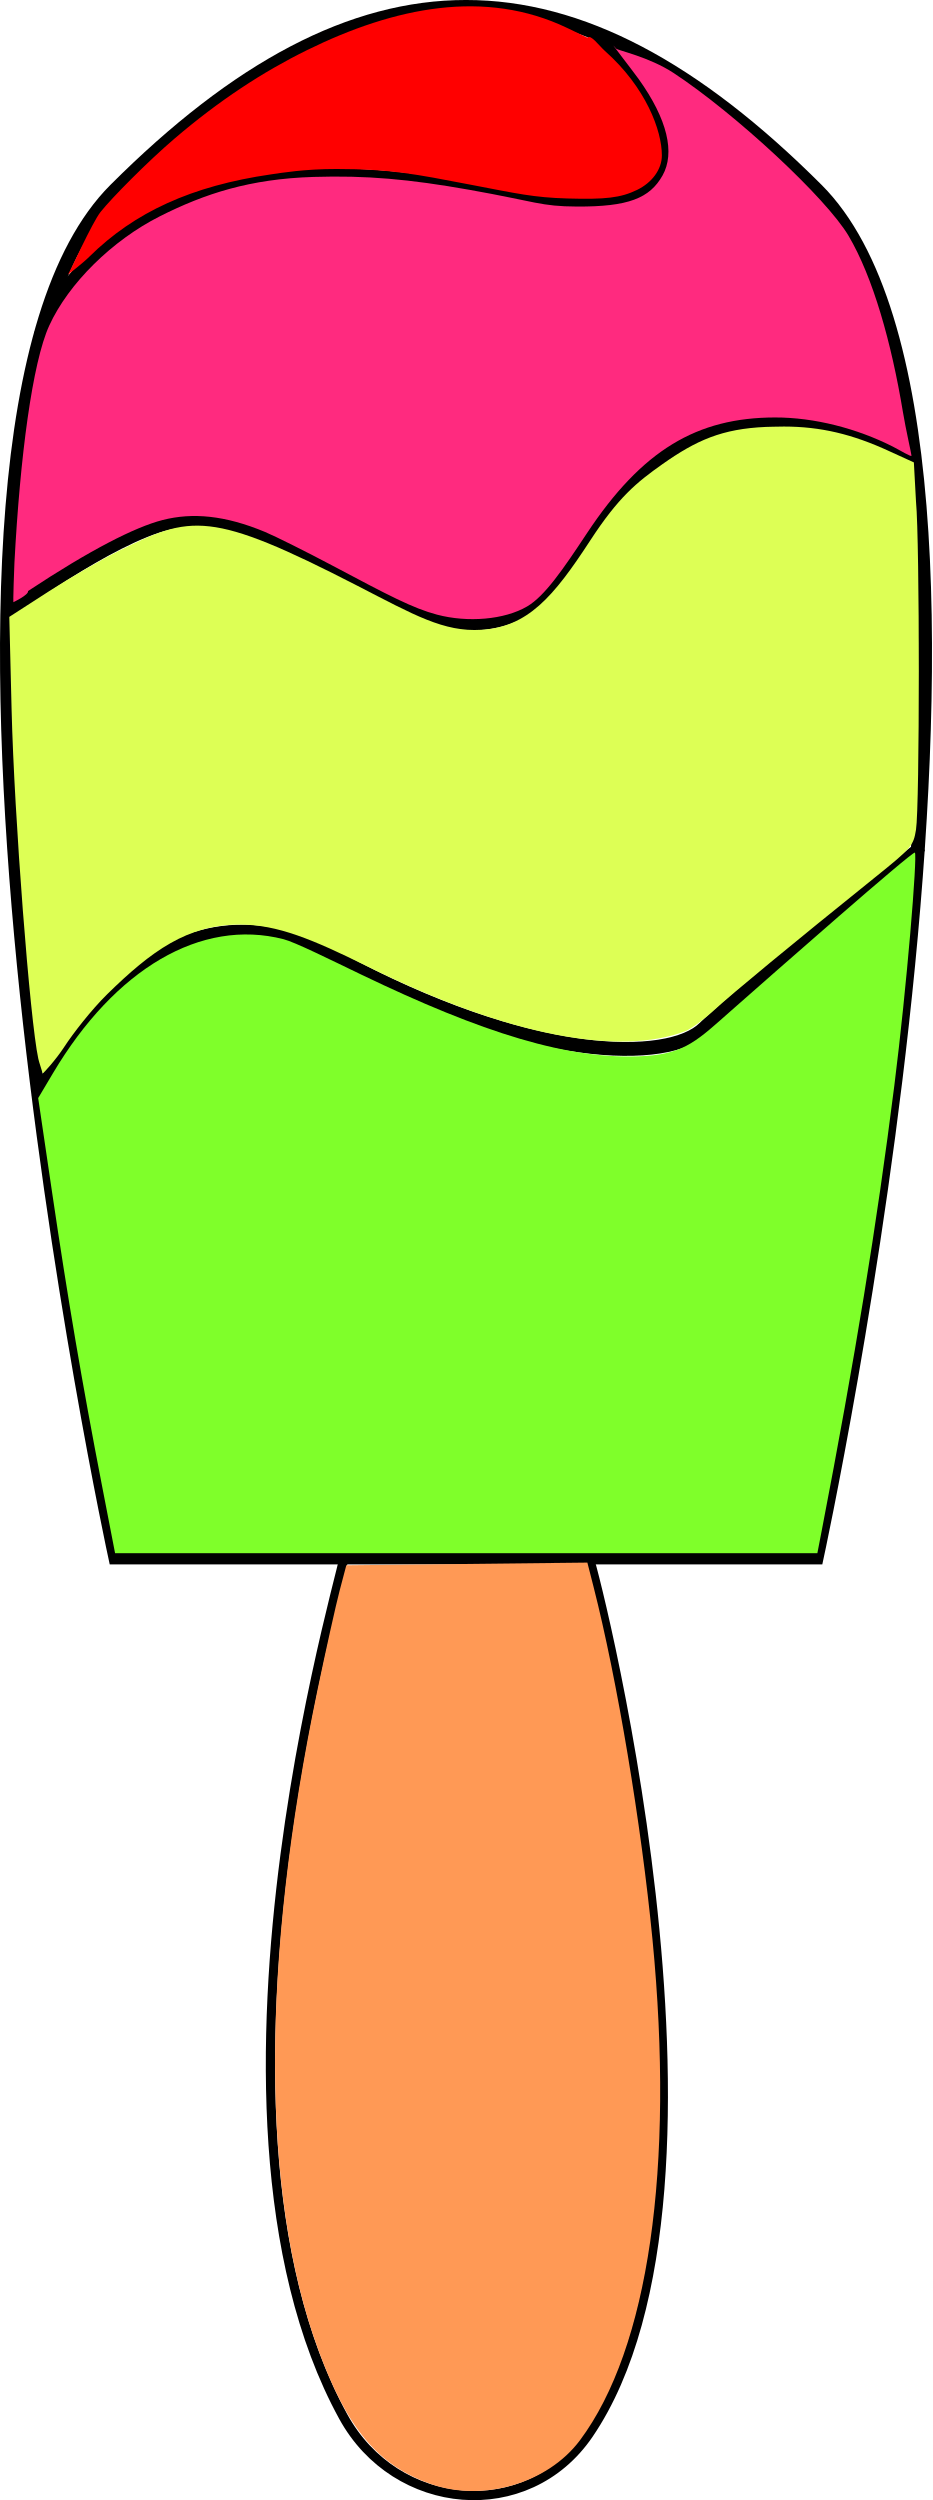
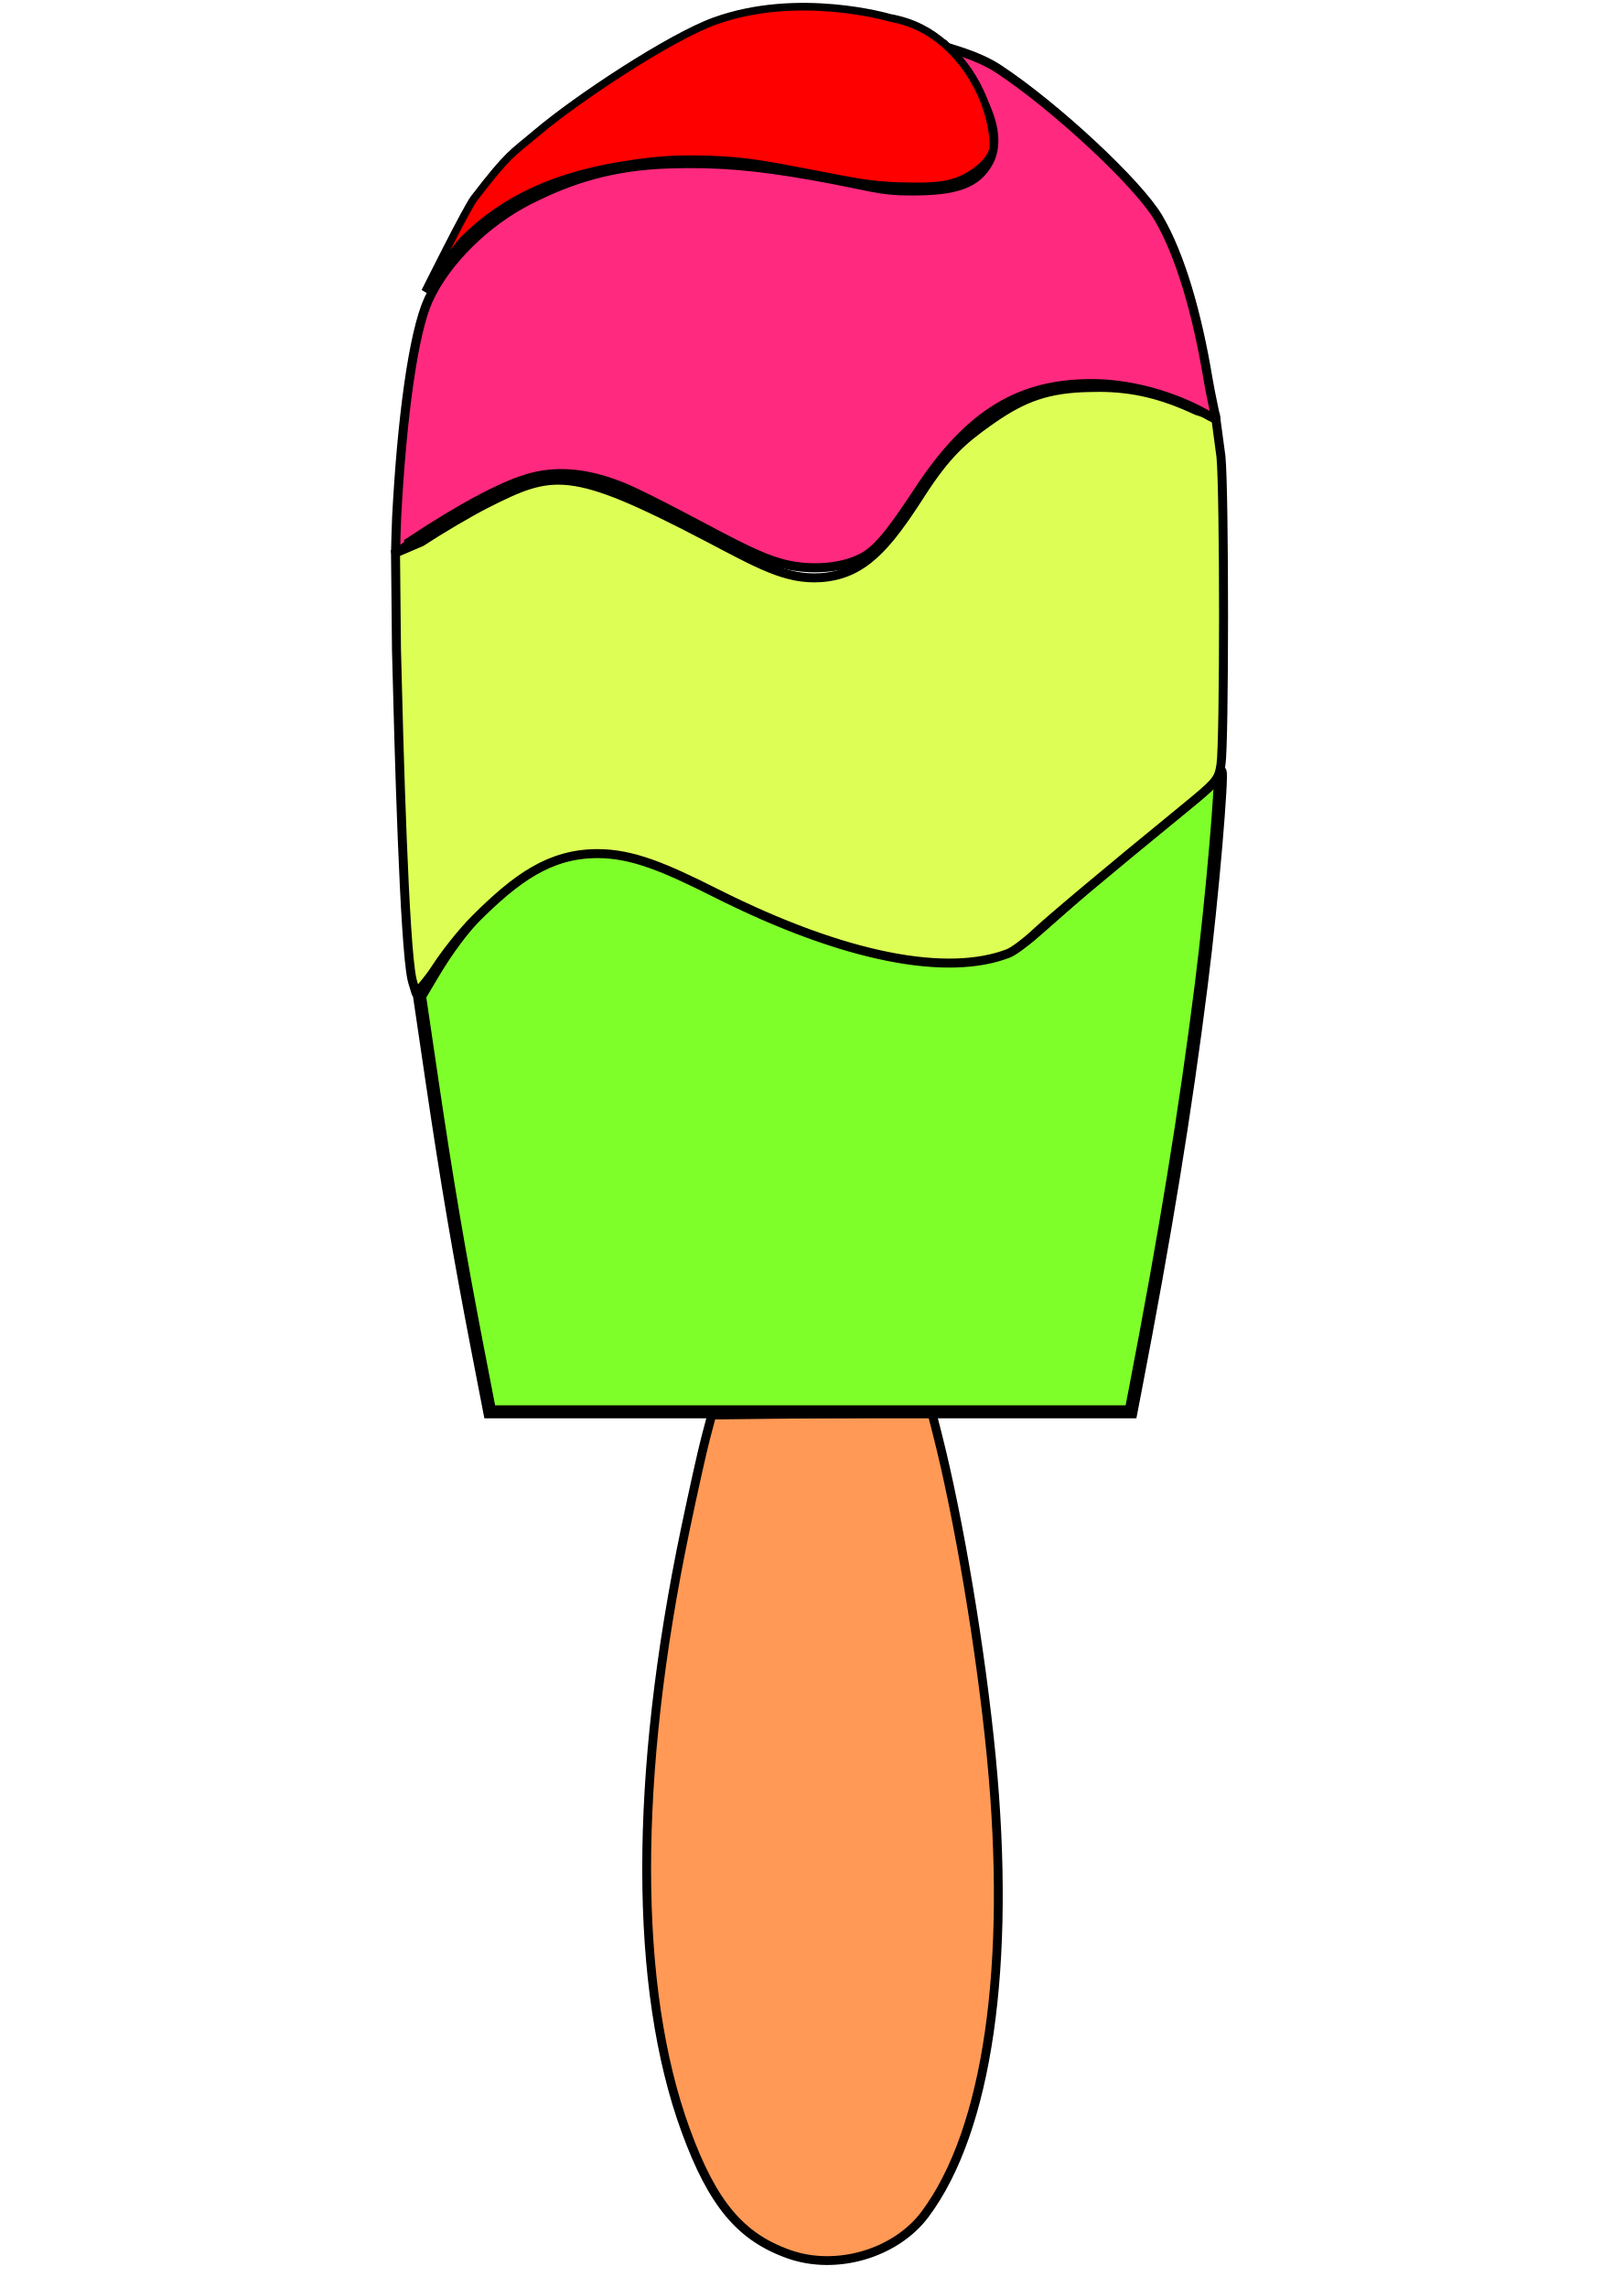
- <svg xmlns="http://www.w3.org/2000/svg" width="70.32mm" height="188.624mm" viewBox="0 0 70.32 188.624" version="1.1" id="svg8">
-   <defs id="defs2" />
-   <g id="layer1" transform="translate(-68.69619,-60.26604)">
-     <path style="fill:none;stroke:#000000;stroke-width:0.7;stroke-linecap:butt;stroke-linejoin:miter;stroke-miterlimit:4;stroke-dasharray:none;stroke-opacity:1" d="m 94.596,177.776 c 1.243,-2.833 -12.961,41.144 0,64.823 3.952,7.22 13.892,8.128 18.521,1.323 12.785,-18.797 -0.255,-67.83 -1e-5,-66.146" id="path3713" />
-     <path style="fill:none;stroke:#000000;stroke-width:1.05;stroke-linecap:butt;stroke-linejoin:miter;stroke-miterlimit:4;stroke-dasharray:none;stroke-opacity:1" d="m 77.398,177.776 h 52.917 c 0,0 18.397,-84.79 -1e-5,-103.188 -18.397,-18.397 -34.52,-18.397 -52.917,0 -18.397,18.397 0,103.188 0,103.188 z" id="path4542" />
-     <path style="fill:none;stroke:#000000;stroke-width:1.05;stroke-linecap:butt;stroke-linejoin:miter;stroke-miterlimit:4;stroke-dasharray:none;stroke-opacity:1" d="m 113.381,62.683 c 0,0 17.198,17.198 -9.26,11.906 -26.458,-5.292 -32.015,10.319 -32.015,10.319 l -0.367,0.699" id="path4544" />
-     <path style="fill:none;stroke:#000000;stroke-width:1.05;stroke-linecap:butt;stroke-linejoin:miter;stroke-miterlimit:4;stroke-dasharray:none;stroke-opacity:1" d="m 137.988,95.491 c -0.529,-0.265 -15.61,-10.319 -24.871,5.556 -9.26,15.875 -21.443,-3.766 -31.75,-1.323 -4.418,1.047 -11.906,6.615 -11.906,6.615" id="path4544-8" />
-     <path style="fill:none;stroke:#000000;stroke-width:1.05;stroke-linecap:butt;stroke-linejoin:miter;stroke-miterlimit:4;stroke-dasharray:none;stroke-opacity:1" d="m 71.577,143.116 c 0,0 7.938,-18.521 22.49,-10.583 14.552,7.937 25.135,7.938 27.781,5.292 2.646,-2.646 15.875,-13.229 15.875,-13.229 l 0.529,0.265" id="path4561" />
-     <path style="fill:none;stroke:#000000;stroke-width:0.7;stroke-linecap:butt;stroke-linejoin:miter;stroke-miterlimit:4;stroke-dasharray:none;stroke-opacity:1" d="m 94.596,177.776 h 18.521 v 0" id="path4563" />
-     <path style="fill:#ff9955;stroke-width:1.523;stroke-miterlimit:4;stroke-dasharray:none" d="m 101.222,247.693 c -4.024,-1.417 -6.332,-4.178 -8.543,-10.221 -4.298,-11.743 -4.308,-29.225 -0.03,-49.69 0.644,-3.079 1.397,-6.458 1.673,-7.507 l 0.503,-1.908 9.094,-0.102 9.094,-0.102 0.464,1.819 c 1.785,7.003 3.602,17.878 4.449,26.618 1.672,17.254 -0.299,30.857 -5.474,37.787 -2.421,3.242 -7.317,4.683 -11.229,3.306 z" id="path839" />
-     <path style="fill:#7fff2a;stroke-width:1.076;stroke-miterlimit:4;stroke-dasharray:none" d="m 76.375,172.272 c -1.485,-7.668 -2.566,-14.024 -3.745,-22.019 l -1.053,-7.138 1.121,-1.885 c 4.671,-7.854 11.159,-11.705 17.395,-10.101 0.855,0.22 3.417,1.493 5.856,2.667 9.058,4.357 15.716,6.51 21.45,6.143 3.004,-0.192 3.988,-1.239 6.453,-3.412 3.353,-2.956 13.723,-12.078 13.871,-11.932 0.203,0.2 -0.61,10.131 -1.55,17.578 -1.331,10.546 -2.955,20.501 -5.482,33.6 l -0.325,1.683 H 103.873 77.379 Z" id="path841" />
-     <path style="fill:#ddff55;stroke-width:1.067;stroke-miterlimit:4;stroke-dasharray:none" d="m 127.844,92.449 c -0.394,-5.29e-4 -1.367,0.028 -1.367,0.028 -3.312,0.144 -5.242,1.006 -7.803,2.812 -1.953,1.378 -3.322,2.499 -5.446,5.758 -2.804,4.304 -4.724,6.516 -8.212,6.737 -2.836,0.18 -5.086,-1.126 -9.341,-3.316 -11.167,-5.747 -12.581,-5.338 -18.031,-2.631 -1.29,0.641 -3.673,2.021 -5.296,3.068 l -2.95,1.903 0.173,6.998 c 0.2,8.123 1.39,23.48 2.014,26.335 0.072,0.331 0,0 0.331,1.11 0.015,0.049 0.99,-1.014 1.635,-2.006 0.645,-0.992 2.045,-2.8 3.245,-3.976 3.323,-3.258 6.058,-5.244 9.988,-5.244 2.84,0 5.491,1.107 9.658,3.172 10.707,5.306 19.045,6.742 23.965,4.87 0.417,-0.159 1.391,-0.87 2.164,-1.581 1.342,-1.235 5.913,-5.007 12.138,-10.017 2.765,-2.225 2.9,-2.382 3.098,-3.595 0.284,-1.741 0.285,-21.825 0.002,-24.75 l -0.162,-2.97 -1.828,-0.834 c -2.82,-1.306 -5.219,-1.868 -7.974,-1.871 z" id="path843" />
-     <path style="fill:#ff2a7f;stroke-width:2.835;stroke-miterlimit:4;stroke-dasharray:none" d="m 384.265,403.054 c -6.867,-1.82 -13.75,-5.448 -29.658,-13.898 -7.464,-3.965 -16.461,-8.461 -19.339,-9.664 -11.436,-4.779 -20.72,-5.608 -29.261,-3.422 -7.878,2.016 -20.646,8.523 -38.375,20.251 0.268,1.071 -4.118,3.151 -4.118,3.151 -0.268,1.25 0.241,-11.219 0.241,-11.219 1.6,-30.254 5.126,-57.131 9.923,-67.623 5.494,-12.014 17.954,-24.326 31.574,-31.187 12.793,-6.445 25.648,-10.651 43.764,-11.211 15.047,-0.465 27.254,0.611 44.512,3.678 19.08,3.39 20.245,4.72 30.632,4.769 14.633,0.069 20.749,-2.346 24.415,-8.867 3.581,-6.371 1.479,-15.922 -6.825,-27.508 -2.062,-2.878 -9.459,-12.291 -6.429,-8.681 0.46,0.548 9.406,2.348 16.472,7.011 17.743,11.709 43.476,35.658 49.814,46.376 7.006,11.848 12.242,30.519 15.516,50.282 0.821,4.955 2.44,11.969 2.44,12.422 0,0.497 -3.303,-1.562 -5.35,-2.597 -10.168,-5.145 -22.297,-8.314 -33.585,-8.295 -22.224,0.038 -37.896,9.26 -53.649,33.069 -6.782,10.251 -11.994,17.869 -17.017,20.819 -6.483,3.807 -16.956,4.66 -25.696,2.344 z" id="path846" transform="scale(0.2645833)" />
-     <path style="fill:#ff0000;stroke-width:2.004;stroke-miterlimit:4;stroke-dasharray:none" d="m 279.008,306.09 c 0.573,-0.763 6.926,-14.881 9.303,-17.868 3.216,-4.041 13.435,-14.366 21.033,-20.866 12.833,-10.981 25.314,-19.115 37.837,-25.279 25.017,-12.313 50.815,-17.529 74.198,-6.33 l 5.803,2.779 c 0.893,-1.071 3.325,2.324 4.932,3.753 11.784,10.475 16.266,22.764 16.268,29.802 0.001,4.047 -2.866,7.813 -7.079,9.856 -4.662,2.26 -9.001,2.757 -19.896,2.438 -9.661,-0.282 -14.288,-1.39 -27.833,-3.98 -15.788,-3.018 -22.516,-4.405 -37.955,-4.427 -9.083,-0.013 -15.768,1.108 -18.688,1.532 -22.566,3.273 -38.943,10.733 -51.857,23.518 -1.962,1.942 -6.067,5.072 -6.067,5.072 z" id="path848" transform="scale(0.2645833)" />
+ <svg xmlns="http://www.w3.org/2000/svg" width="71" height="100" viewBox="0 0 71 189" fill="none">
+   <g id="logo 1">
+     <g id="layer1">
+       <g id="brown">
+         <path id="path839" d="M33.611 186.215C29.587 184.798 27.279 182.037 25.068 175.994C20.77 164.251 20.76 146.769 25.038 126.305C25.682 123.225 26.434 119.847 26.711 118.798L27.214 116.889L36.308 116.787L45.402 116.685L45.866 118.505C47.65 125.508 49.468 136.383 50.315 145.122C51.987 162.377 50.016 175.979 44.841 182.909C42.42 186.151 37.524 187.592 33.611 186.215V186.215Z" fill="#FF9955" stroke="black" stroke-width="0.73" />
+       </g>
+       <g id="green">
+         <path id="path841" d="M7.868 111.439C6.383 103.771 5.302 97.415 4.123 89.42L3.07 82.283L4.191 80.397C8.862 72.543 15.35 68.692 21.586 70.296C22.441 70.516 25.003 71.79 27.442 72.963C36.5 77.32 43.158 79.473 48.892 79.106C51.896 78.914 52.88 77.867 55.345 75.694C58.698 72.738 69.068 63.616 69.216 63.762C69.419 63.962 68.605 73.894 67.666 81.34C66.335 91.886 64.71 101.841 62.184 114.94L61.859 116.624H35.365H8.872L7.868 111.439Z" fill="#7FFF2A" stroke="black" stroke-width="1.076" />
+       </g>
+       <g id="yellow">
+         <path id="path843" d="M59.234 32C58.837 31.999 57.854 32.028 57.854 32.028C54.511 32.176 52.563 33.059 49.977 34.911C48.005 36.323 46.624 37.472 44.48 40.813C41.649 45.224 39.711 47.491 36.191 47.718C33.328 47.902 31.056 46.564 26.761 44.319C15.489 38.429 14.061 38.848 8.559 41.622C7.257 42.279 4.851 43.694 3.214 44.766L1.086 45.677L1.166 53.7C1.368 62.025 1.813 77.954 2.443 80.88C2.516 81.219 2.443 80.88 2.777 82.018C2.791 82.068 3.776 80.979 4.427 79.962C5.079 78.945 6.492 77.092 7.703 75.887C11.057 72.548 13.818 70.512 17.785 70.512C20.652 70.512 23.329 71.647 27.535 73.763C38.343 79.201 46.76 80.673 51.727 78.754C52.148 78.591 53.131 77.862 53.911 77.134C55.266 75.868 59.879 72.002 66.164 66.867C68.955 64.586 69.091 64.425 69.291 63.182C69.577 61.398 69.578 40.719 69.293 37.721L68.846 34.394L67.284 33.917C64.438 32.579 62.016 32.003 59.235 32L59.234 32Z" fill="#DDFF55" stroke="black" stroke-width="0.743" />
+       </g>
+       <g id="magneta">
+         <path id="path846" d="M33.068 46.564C31.252 46.083 29.43 45.123 25.221 42.887C23.246 41.838 20.866 40.648 20.105 40.33C17.079 39.066 14.622 38.846 12.363 39.425C10.278 39.958 6.9 41.68 2.209 44.783C2.28 45.066 1.12 45.617 1.12 45.617C1.049 45.947 1.183 42.648 1.183 42.648C1.607 34.644 2.54 27.532 3.809 24.756C5.263 21.578 8.559 18.32 12.163 16.505C15.547 14.8 18.949 13.687 23.742 13.539C27.723 13.416 30.953 13.7 35.519 14.512C40.567 15.409 40.876 15.761 43.624 15.774C47.496 15.792 49.114 15.153 50.084 13.427C51.031 11.742 50.475 9.215 48.278 6.149C47.732 5.388 45.775 2.897 46.577 3.852C46.699 3.997 49.066 4.474 50.935 5.707C55.63 8.805 62.438 15.142 64.115 17.978C65.969 21.112 67.354 26.053 68.22 31.282C68.438 32.593 68.866 34.448 68.866 34.568C68.866 34.7 67.992 34.155 67.45 33.881C64.76 32.52 61.551 31.681 58.564 31.686C52.684 31.696 48.538 34.136 44.37 40.436C42.575 43.148 41.196 45.164 39.867 45.944C38.152 46.952 35.381 47.177 33.068 46.564V46.564Z" fill="#FF2A7F" stroke="black" stroke-width="0.75" />
+       </g>
+       <g id="red">
+         <path id="path848" d="M3.525 24.095C3.525 24.095 6.958 17.194 7.574 16.394C10.504 12.584 10.692 12.719 12.761 10.967C16.093 8.145 23.764 3.074 27.47 1.738C34.41 -0.764 41.931 1.47 41.931 1.47C43.85 1.823 45.21 2.56 46.483 3.663C49.6 6.435 50.492 10.166 50.493 12.028C50.493 13.099 49.168 14.19 48.053 14.731C46.819 15.329 45.671 15.46 42.789 15.376C40.233 15.301 39.009 15.008 35.425 14.323C31.248 13.524 29.468 13.157 25.383 13.151C22.979 13.148 21.211 13.445 20.438 13.557C14.467 14.423 10.134 16.396 6.718 19.779C6.199 20.293 3.525 24.095 3.525 24.095V24.095Z" fill="#FF0000" stroke="black" stroke-width="0.63" />
+       </g>
+     </g>
  </g>
</svg>
